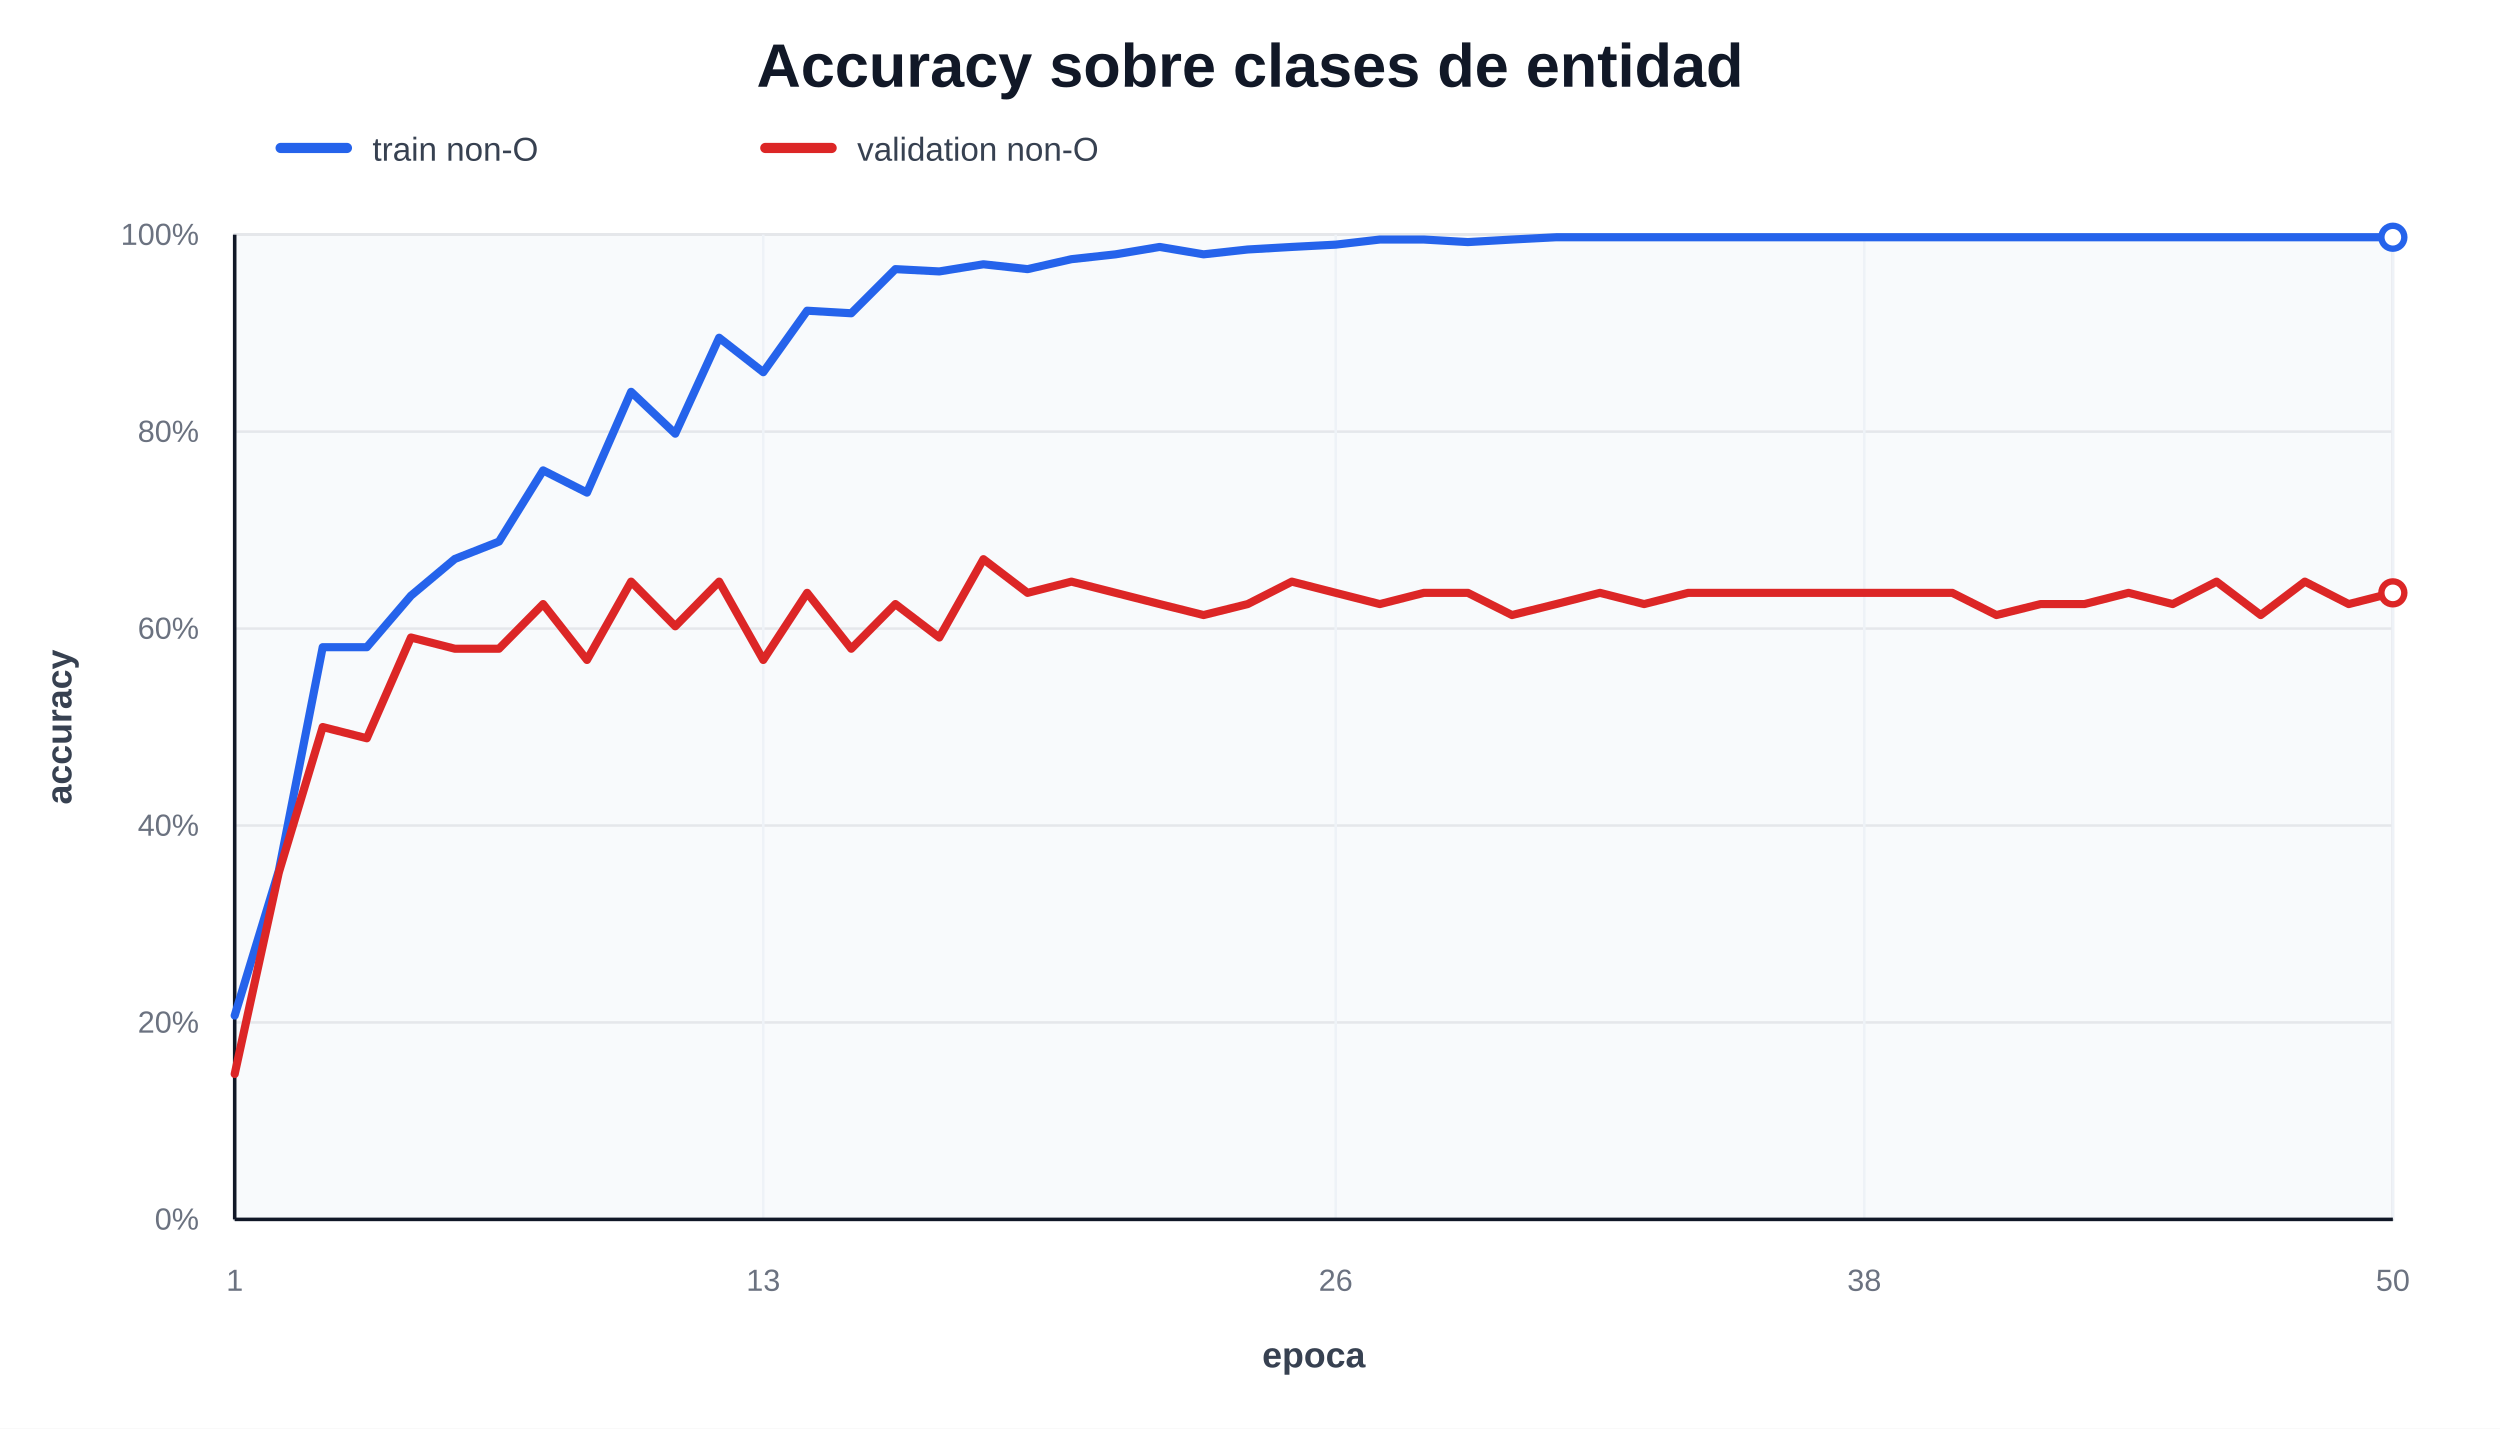
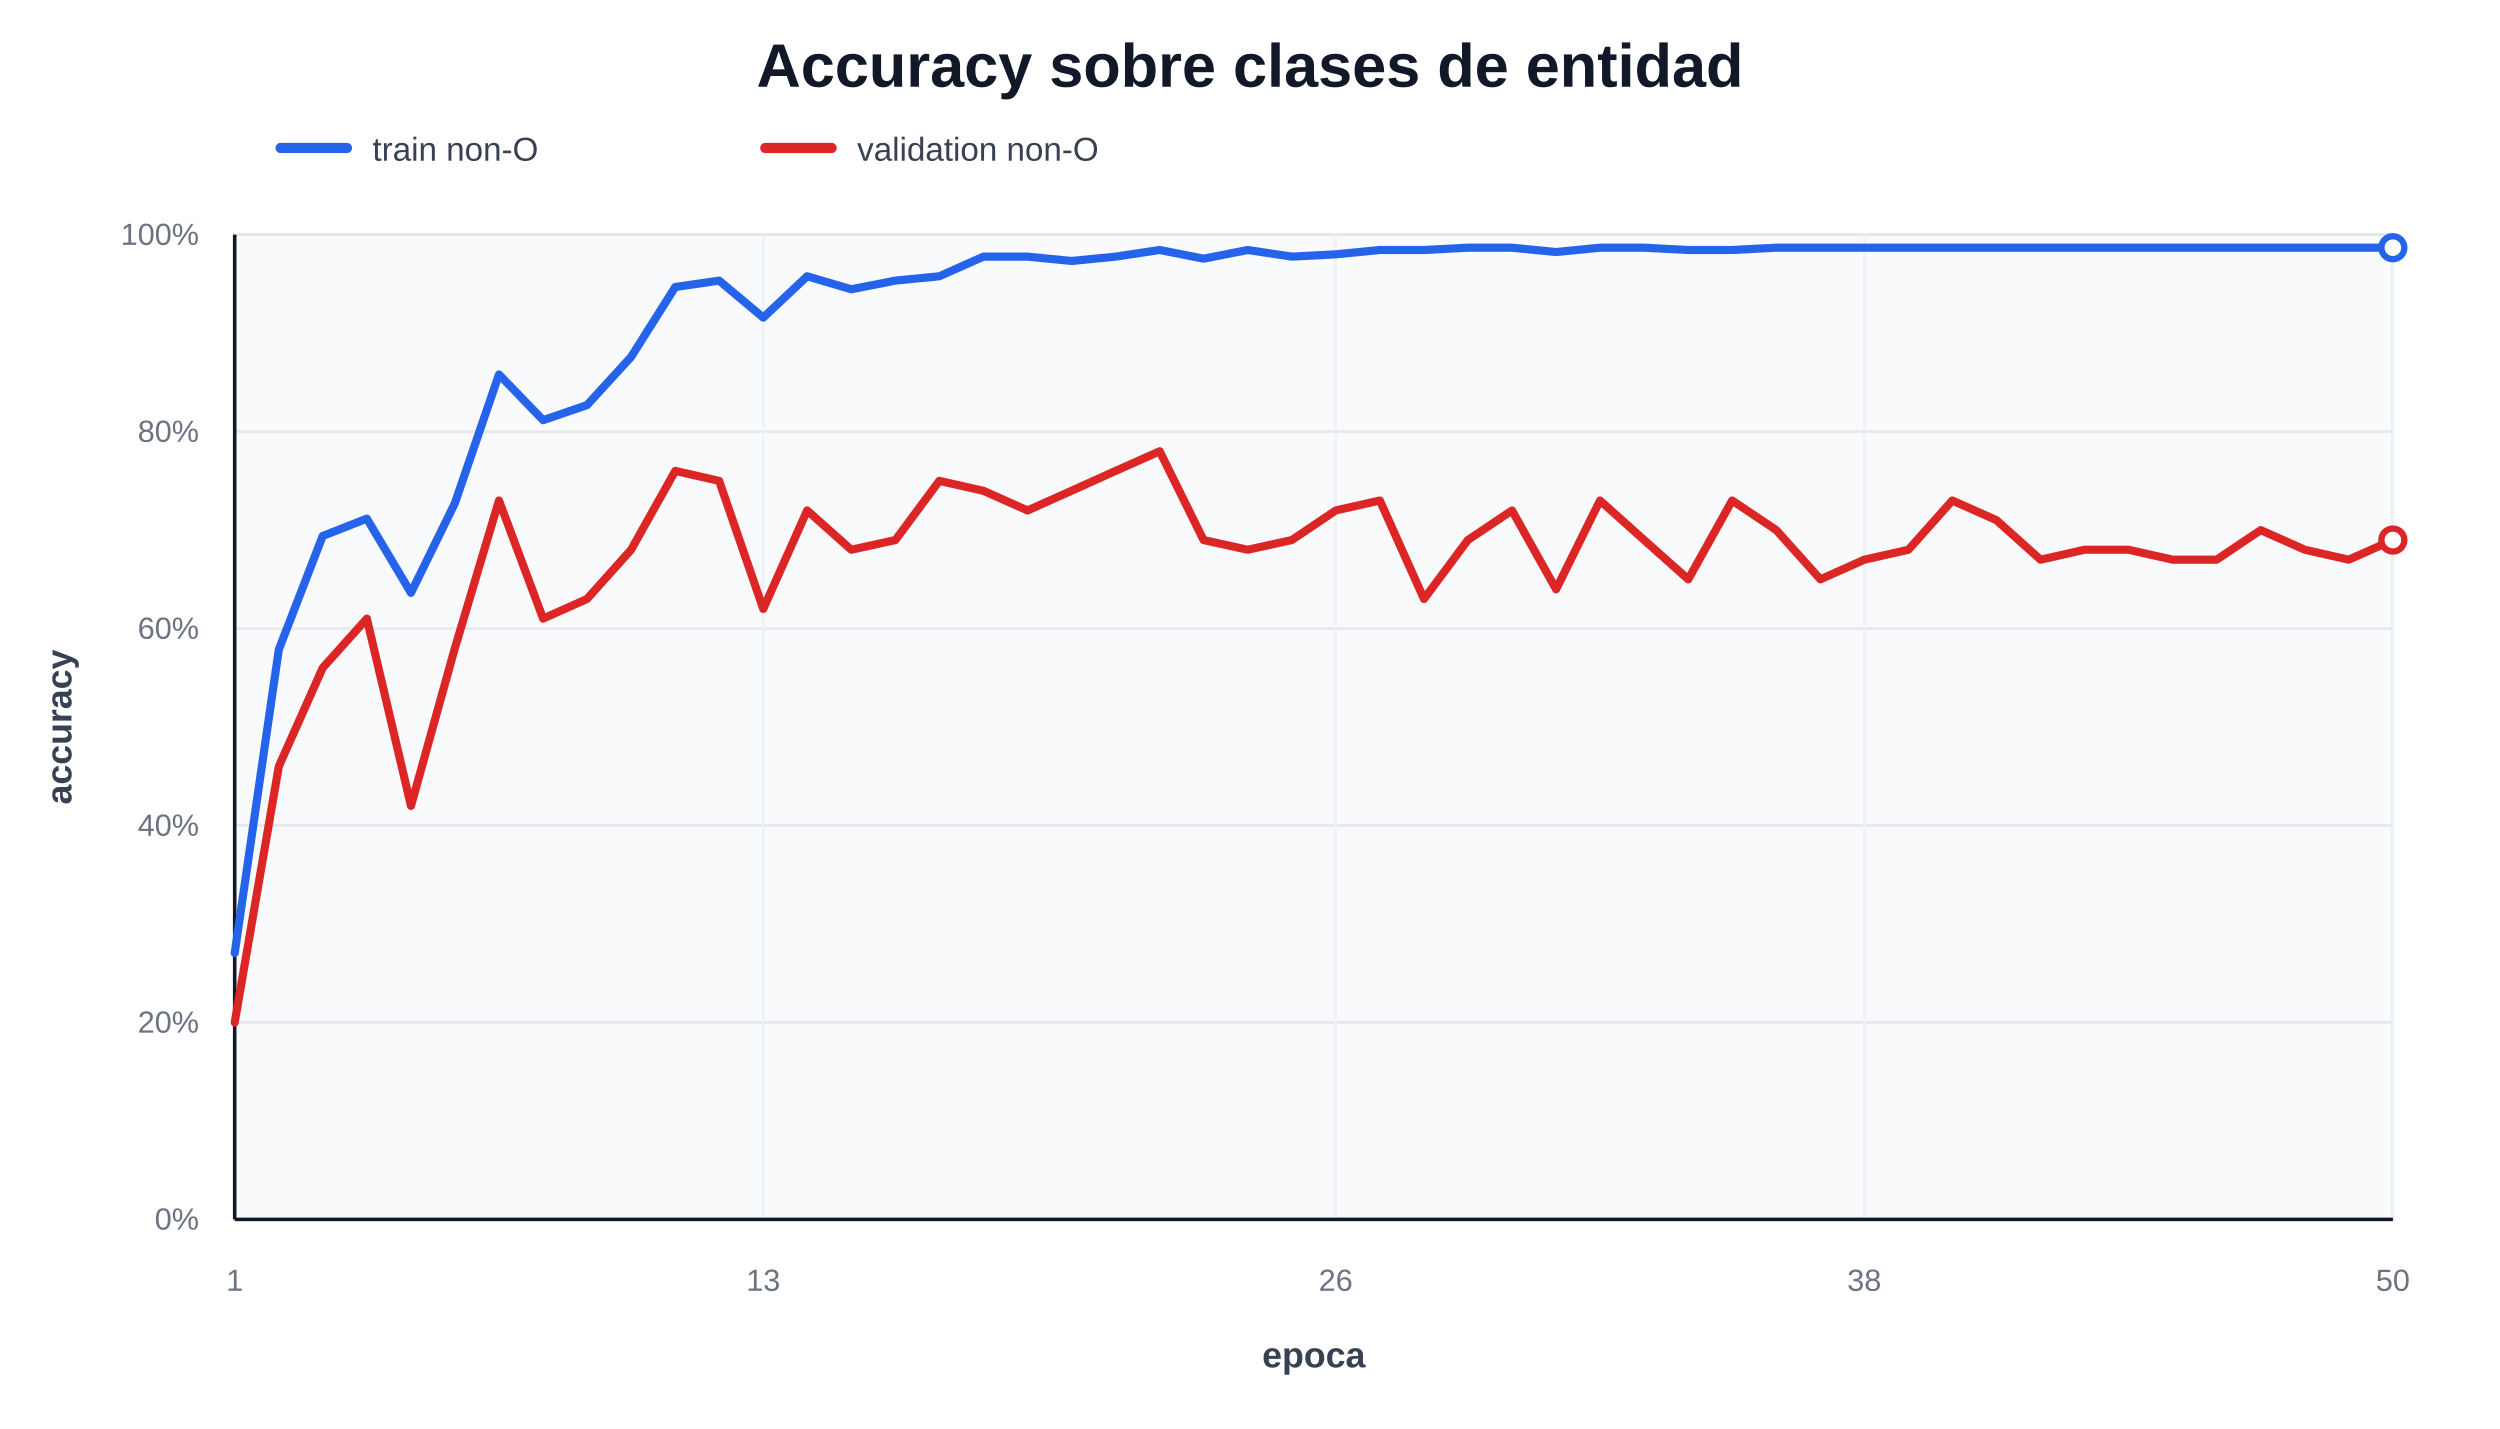
<svg xmlns="http://www.w3.org/2000/svg" width="980" height="560" viewBox="0 0 980 560">
  <style>
  .title { font: 700 24px Arial, sans-serif; fill: #111827; }
  .label { font: 600 14px Arial, sans-serif; fill: #374151; }
  .tick { font: 12px Arial, sans-serif; fill: #6b7280; }
  .legend { font: 13px Arial, sans-serif; fill: #374151; }
  .grid { stroke: #e5e7eb; stroke-width: 1; }
  .grid.soft { stroke: #eef2f7; }
  .axis { stroke: #111827; stroke-width: 1.4; }
</style>
  <rect width="100%" height="100%" fill="#ffffff" />
  <text x="490.0" y="34" text-anchor="middle" class="title">Accuracy sobre clases de entidad</text>
  <rect x="92" y="92" width="846" height="386" fill="#f8fafc" stroke="#d1d5db" />
  <line x1="92" y1="478.0" x2="938" y2="478.0" class="grid" />
  <text x="78" y="482.0" text-anchor="end" class="tick">0%</text>
  <line x1="92" y1="400.8" x2="938" y2="400.8" class="grid" />
  <text x="78" y="404.8" text-anchor="end" class="tick">20%</text>
  <line x1="92" y1="323.6" x2="938" y2="323.6" class="grid" />
  <text x="78" y="327.6" text-anchor="end" class="tick">40%</text>
  <line x1="92" y1="246.4" x2="938" y2="246.4" class="grid" />
  <text x="78" y="250.4" text-anchor="end" class="tick">60%</text>
  <line x1="92" y1="169.2" x2="938" y2="169.2" class="grid" />
  <text x="78" y="173.2" text-anchor="end" class="tick">80%</text>
  <line x1="92" y1="92.0" x2="938" y2="92.0" class="grid" />
  <text x="78" y="96.0" text-anchor="end" class="tick">100%</text>
  <line x1="92.0" y1="92" x2="92.0" y2="478" class="grid soft" />
  <text x="92.0" y="506" text-anchor="middle" class="tick">1</text>
  <line x1="299.2" y1="92" x2="299.2" y2="478" class="grid soft" />
  <text x="299.2" y="506" text-anchor="middle" class="tick">13</text>
  <line x1="523.6" y1="92" x2="523.6" y2="478" class="grid soft" />
  <text x="523.6" y="506" text-anchor="middle" class="tick">26</text>
  <line x1="730.8" y1="92" x2="730.8" y2="478" class="grid soft" />
  <text x="730.8" y="506" text-anchor="middle" class="tick">38</text>
  <line x1="938.0" y1="92" x2="938.0" y2="478" class="grid soft" />
  <text x="938.0" y="506" text-anchor="middle" class="tick">50</text>
  <line x1="92" y1="92" x2="92" y2="478" class="axis" />
  <line x1="92" y1="478" x2="938" y2="478" class="axis" />
-   <polyline points="92.0,398.1 109.3,341.3 126.5,253.7 143.8,253.7 161.1,233.5 178.3,219.1 195.6,212.3 212.9,184.4 230.1,193.1 247.4,153.6 264.7,170.0 281.9,132.4 299.2,145.9 316.4,121.8 333.7,122.8 351.0,105.5 368.2,106.4 385.5,103.6 402.8,105.5 420.0,101.6 437.3,99.7 454.6,96.8 471.8,99.7 489.1,97.8 506.4,96.8 523.6,95.9 540.9,93.9 558.2,93.9 575.4,94.9 592.7,93.9 610.0,93.0 627.2,93.0 644.5,93.0 661.8,93.0 679.0,93.0 696.3,93.0 713.6,93.0 730.8,93.0 748.1,93.0 765.3,93.0 782.6,93.0 799.9,93.0 817.1,93.0 834.4,93.0 851.7,93.0 868.9,93.0 886.2,93.0 903.5,93.0 920.7,93.0 938.0,93.0" fill="none" stroke="#2563eb" stroke-width="3.2" stroke-linecap="round" stroke-linejoin="round" />
-   <circle cx="938.0" cy="93.0" r="4.5" fill="white" stroke="#2563eb" stroke-width="2.5" />
-   <polyline points="92.0,421.0 109.3,342.0 126.5,285.0 143.8,289.4 161.1,249.9 178.3,254.3 195.6,254.3 212.9,236.8 230.1,258.7 247.4,228.0 264.7,245.5 281.9,228.0 299.2,258.7 316.4,232.4 333.7,254.3 351.0,236.8 368.2,249.9 385.5,219.2 402.8,232.4 420.0,228.0 437.3,232.4 454.6,236.8 471.8,241.1 489.1,236.8 506.4,228.0 523.6,232.4 540.9,236.8 558.2,232.4 575.4,232.4 592.7,241.1 610.0,236.8 627.2,232.4 644.5,236.8 661.8,232.4 679.0,232.4 696.3,232.4 713.6,232.4 730.8,232.4 748.1,232.4 765.3,232.4 782.6,241.1 799.9,236.8 817.1,236.8 834.4,232.4 851.7,236.8 868.9,228.0 886.2,241.1 903.5,228.0 920.7,236.8 938.0,232.4" fill="none" stroke="#dc2626" stroke-width="3.2" stroke-linecap="round" stroke-linejoin="round" />
-   <circle cx="938.0" cy="232.4" r="4.5" fill="white" stroke="#dc2626" stroke-width="2.5" />
+   <polyline points="92.0,373.6 109.3,254.6 126.5,210.1 143.8,203.3 161.1,232.4 178.3,197.3 195.6,146.8 212.9,164.7 230.1,158.8 247.4,139.9 264.7,112.5 281.9,110.0 299.2,124.5 316.4,108.3 333.7,113.4 351.0,110.0 368.2,108.3 385.5,100.6 402.8,100.6 420.0,102.3 437.3,100.6 454.6,98.0 471.8,101.4 489.1,98.0 506.4,100.6 523.6,99.7 540.9,98.0 558.2,98.0 575.4,97.1 592.7,97.1 610.0,98.8 627.2,97.1 644.5,97.1 661.8,98.0 679.0,98.0 696.3,97.1 713.6,97.1 730.8,97.1 748.1,97.1 765.3,97.1 782.6,97.1 799.9,97.1 817.1,97.1 834.4,97.1 851.7,97.1 868.9,97.1 886.2,97.1 903.5,97.1 920.7,97.1 938.0,97.1" fill="none" stroke="#2563eb" stroke-width="3.2" stroke-linecap="round" stroke-linejoin="round" />
+   <circle cx="938.0" cy="97.1" r="4.5" fill="white" stroke="#2563eb" stroke-width="2.5" />
+   <polyline points="92.0,400.8 109.3,300.4 126.5,261.8 143.8,242.5 161.1,315.9 178.3,254.1 195.6,196.2 212.9,242.5 230.1,234.8 247.4,215.5 264.7,184.6 281.9,188.5 299.2,238.7 316.4,200.1 333.7,215.5 351.0,211.7 368.2,188.5 385.5,192.4 402.8,200.1 420.0,192.4 437.3,184.6 454.6,176.9 471.8,211.7 489.1,215.5 506.4,211.7 523.6,200.1 540.9,196.2 558.2,234.8 575.4,211.7 592.7,200.1 610.0,231.0 627.2,196.2 644.5,211.7 661.8,227.1 679.0,196.2 696.3,207.8 713.6,227.1 730.8,219.4 748.1,215.5 765.3,196.2 782.6,203.9 799.9,219.4 817.1,215.5 834.4,215.5 851.7,219.4 868.9,219.4 886.2,207.8 903.5,215.5 920.7,219.4 938.0,211.7" fill="none" stroke="#dc2626" stroke-width="3.2" stroke-linecap="round" stroke-linejoin="round" />
+   <circle cx="938.0" cy="211.7" r="4.5" fill="white" stroke="#dc2626" stroke-width="2.5" />
  <line x1="110" y1="58" x2="136" y2="58" stroke="#2563eb" stroke-width="4" stroke-linecap="round" />
  <text x="146" y="63" class="legend">train non-O</text>
  <line x1="300" y1="58" x2="326" y2="58" stroke="#dc2626" stroke-width="4" stroke-linecap="round" />
  <text x="336" y="63" class="legend">validation non-O</text>
  <text x="515.0" y="536" text-anchor="middle" class="label">epoca</text>
  <text x="28" y="285.0" transform="rotate(-90 28 285.0)" text-anchor="middle" class="label">accuracy</text>
</svg>
